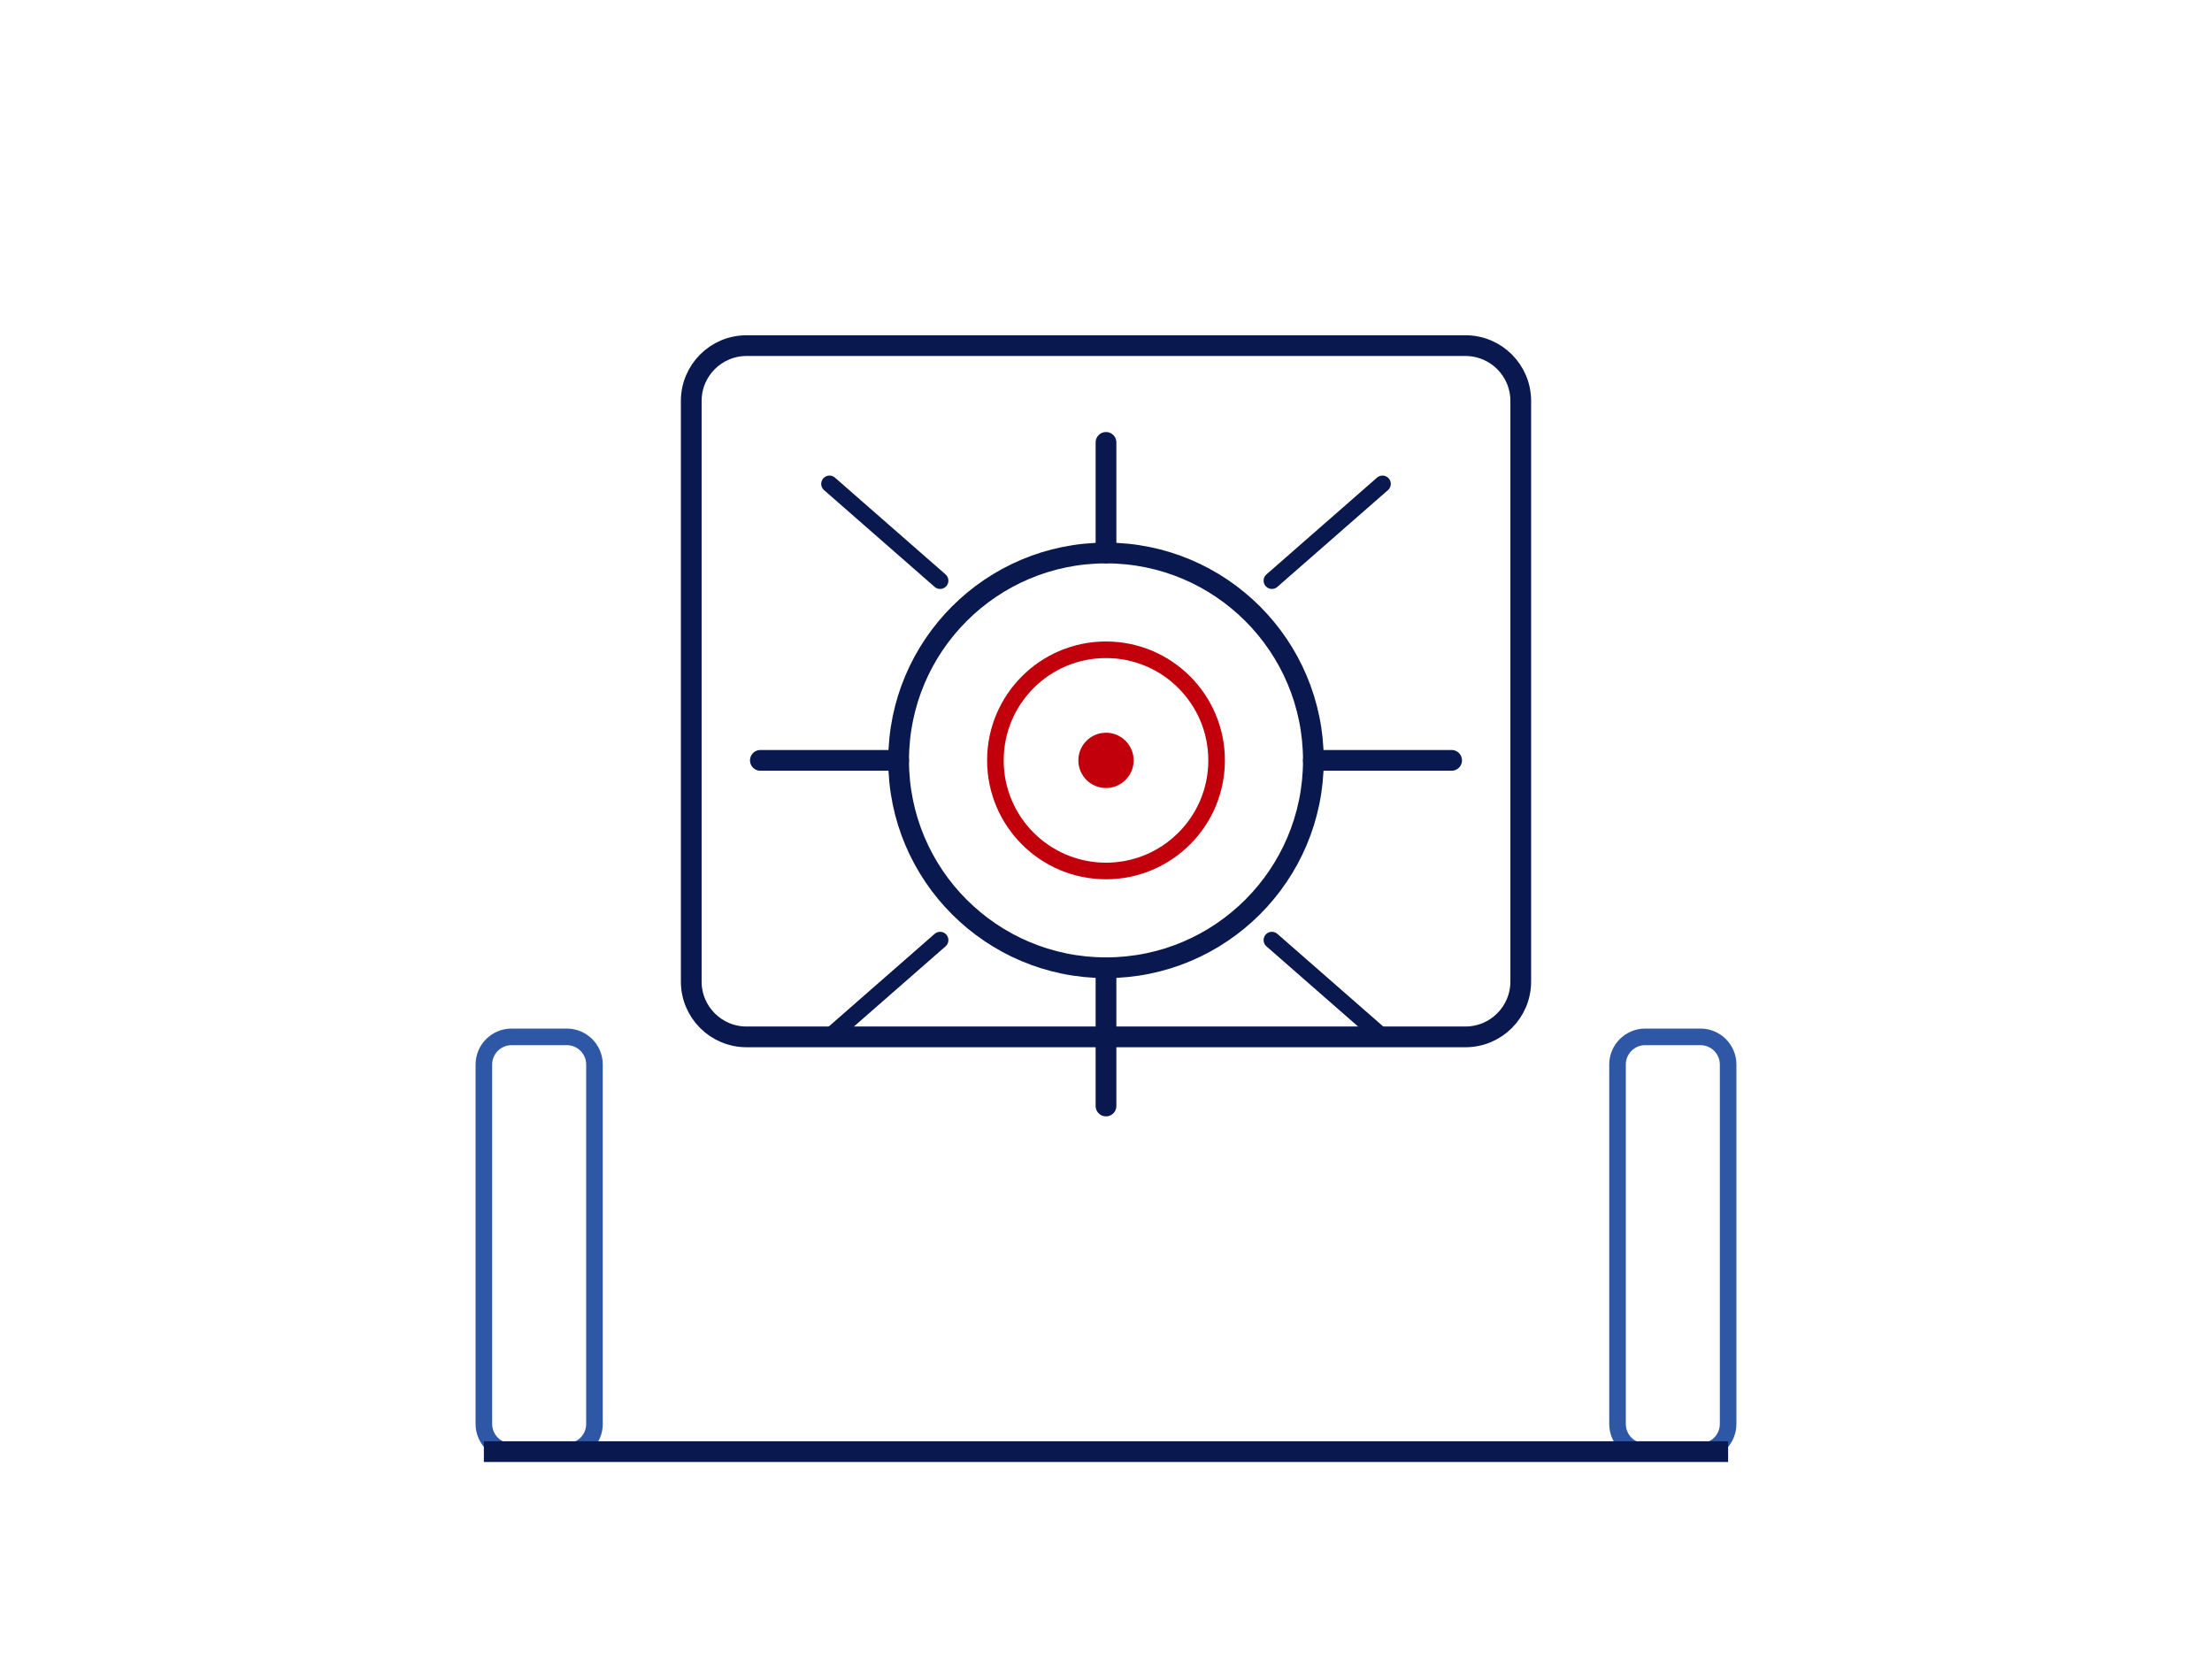
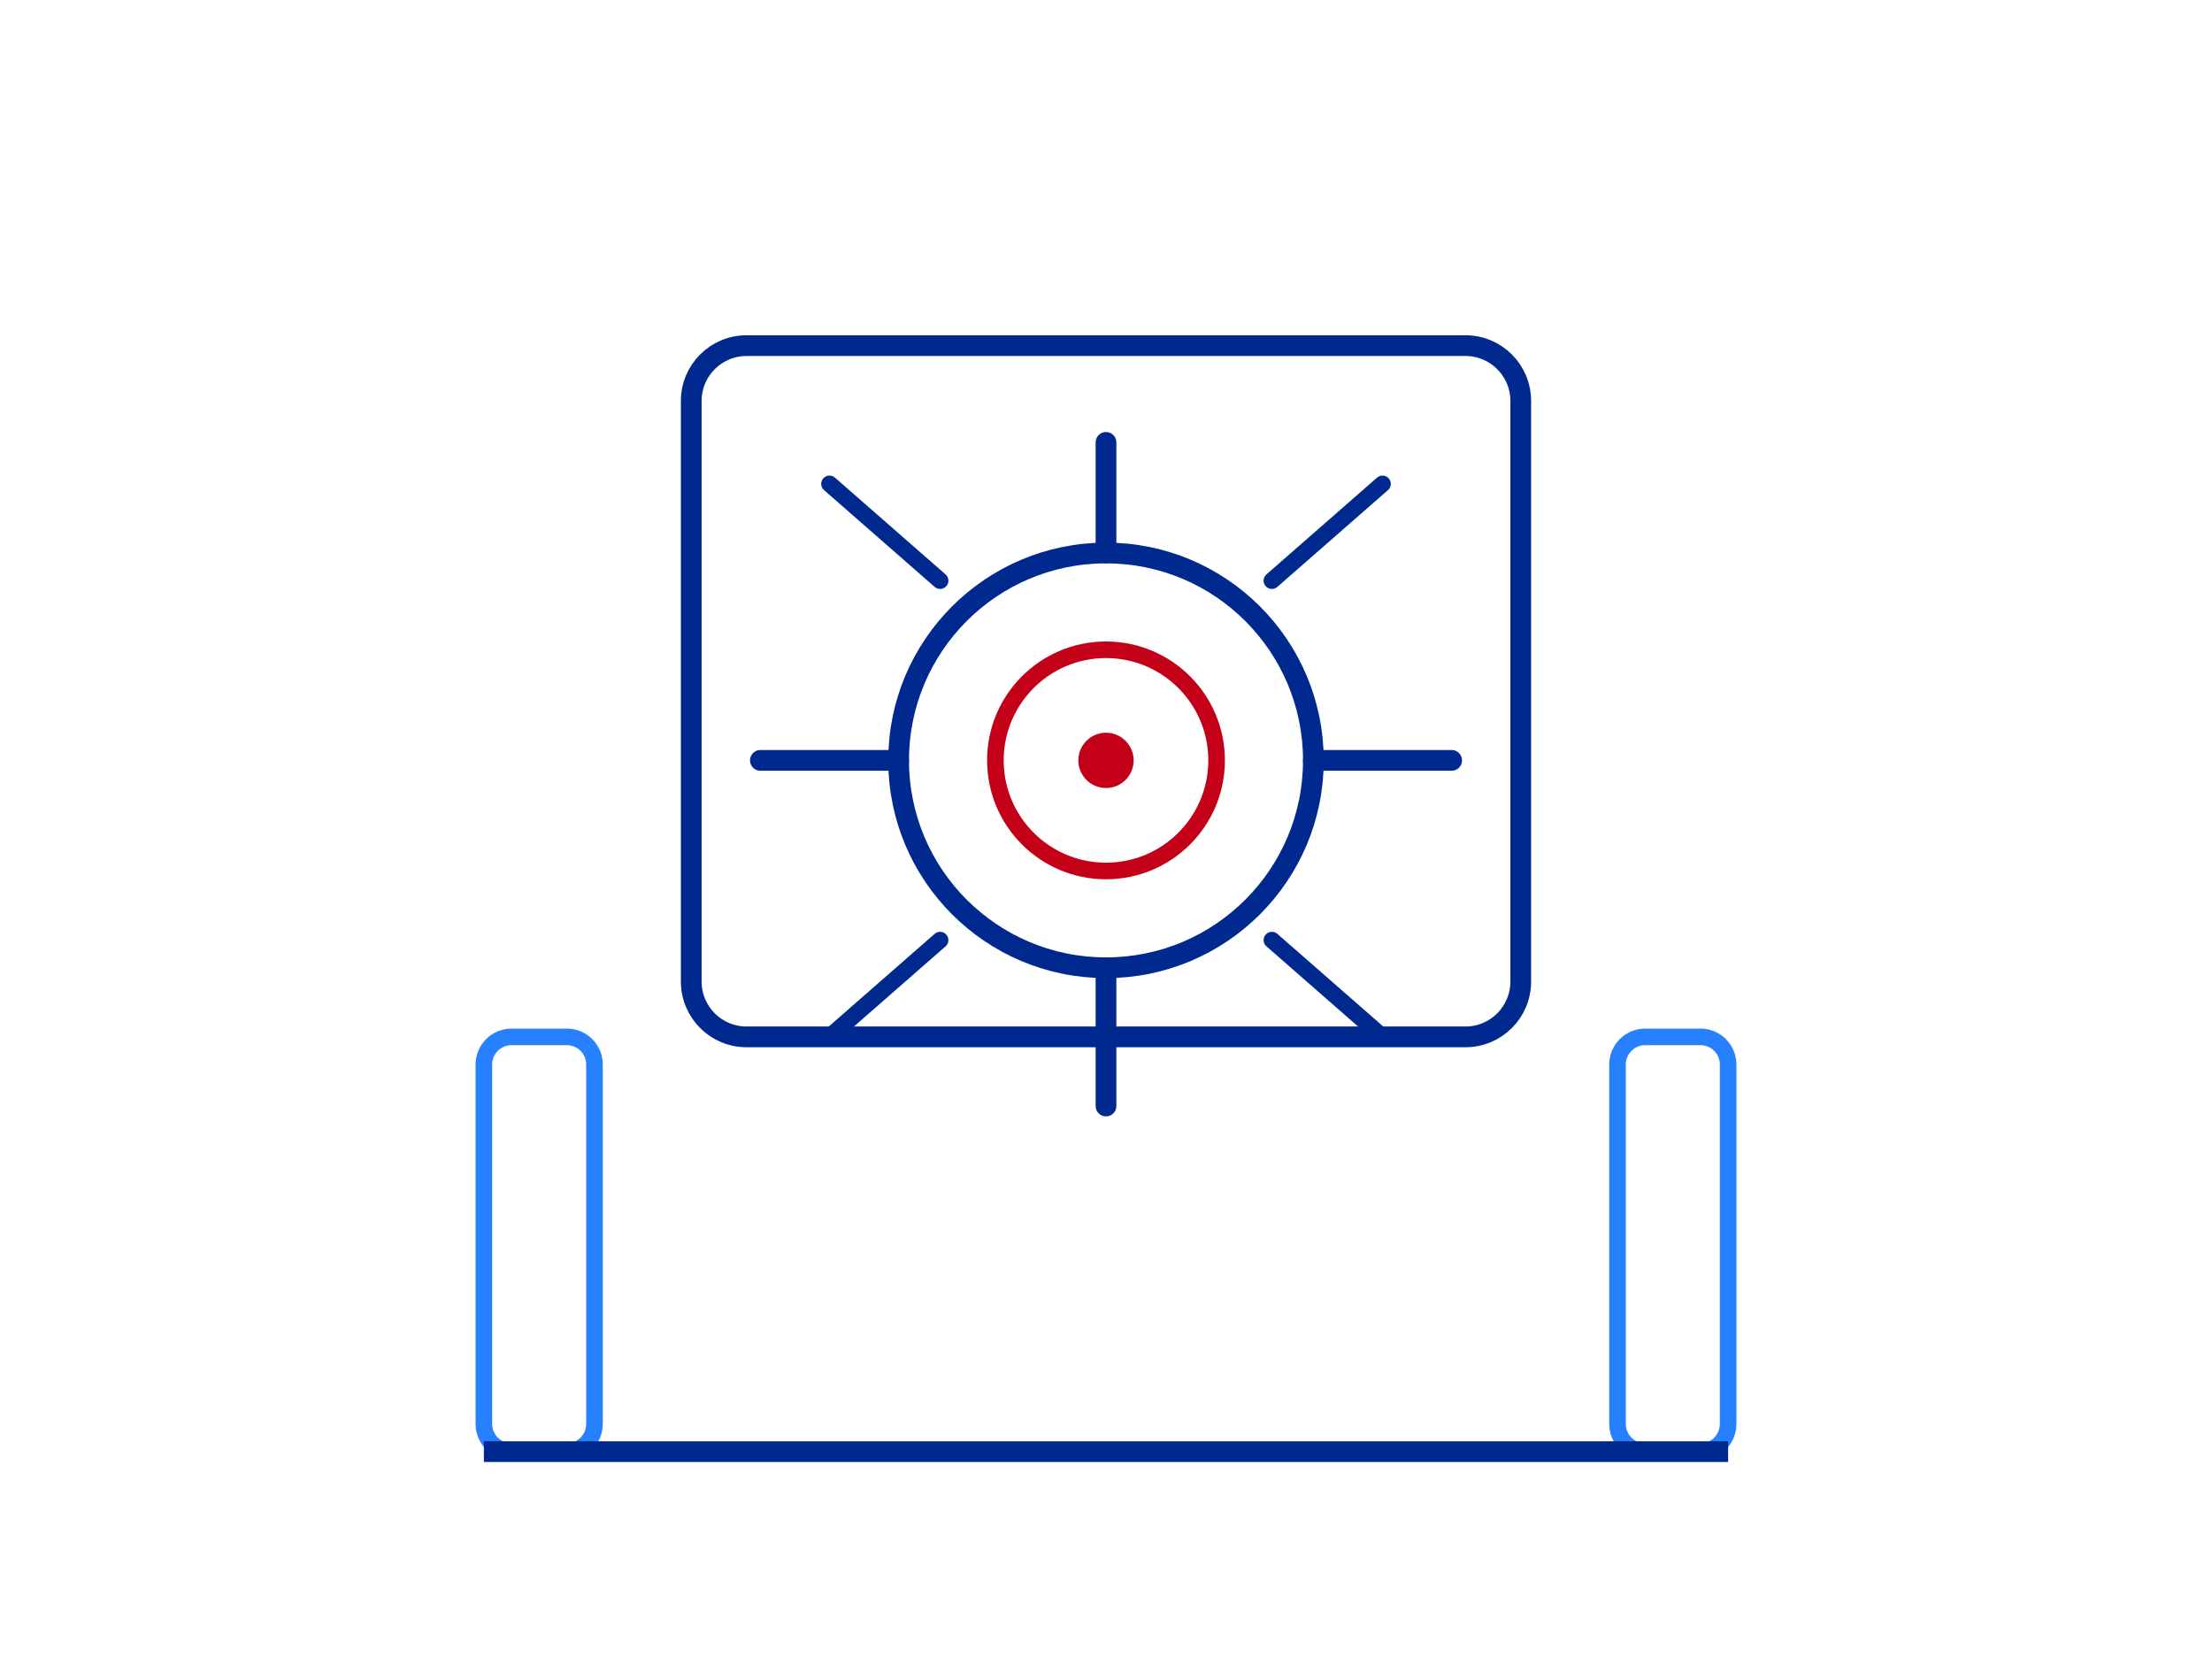
<svg xmlns="http://www.w3.org/2000/svg" viewBox="0 0 160 120" fill="none">
-   <rect x="50" y="25" width="60" height="50" rx="4" stroke="#091950" stroke-width="1.5" />
-   <circle cx="80" cy="55" r="15" stroke="#091950" stroke-width="1.5" />
-   <circle cx="80" cy="55" r="8" stroke="#c2000b" stroke-width="1.2" />
-   <circle cx="80" cy="55" r="2" fill="#c2000b" />
-   <line x1="80" y1="40" x2="80" y2="32" stroke="#091950" stroke-width="1.5" stroke-linecap="round" />
-   <line x1="80" y1="70" x2="80" y2="80" stroke="#091950" stroke-width="1.5" stroke-linecap="round" />
-   <line x1="65" y1="55" x2="55" y2="55" stroke="#091950" stroke-width="1.5" stroke-linecap="round" />
-   <line x1="95" y1="55" x2="105" y2="55" stroke="#091950" stroke-width="1.5" stroke-linecap="round" />
-   <line x1="68" y1="42" x2="60" y2="35" stroke="#091950" stroke-width="1.2" stroke-linecap="round" />
-   <line x1="92" y1="42" x2="100" y2="35" stroke="#091950" stroke-width="1.2" stroke-linecap="round" />
-   <line x1="68" y1="68" x2="60" y2="75" stroke="#091950" stroke-width="1.2" stroke-linecap="round" />
-   <line x1="92" y1="68" x2="100" y2="75" stroke="#091950" stroke-width="1.2" stroke-linecap="round" />
-   <rect x="35" y="75" width="8" height="30" rx="2" stroke="#2e58a6" stroke-width="1.2" />
-   <rect x="117" y="75" width="8" height="30" rx="2" stroke="#2e58a6" stroke-width="1.2" />
-   <line x1="35" y1="105" x2="125" y2="105" stroke="#091950" stroke-width="1.5" />
+   <rect x="50" y="25" width="60" height="50" rx="4" stroke="#00298f" stroke-width="1.5" />
+   <circle cx="80" cy="55" r="15" stroke="#00298f" stroke-width="1.5" />
+   <circle cx="80" cy="55" r="8" stroke="#c30017" stroke-width="1.2" />
+   <circle cx="80" cy="55" r="2" fill="#c30017" />
+   <line x1="80" y1="40" x2="80" y2="32" stroke="#00298f" stroke-width="1.5" stroke-linecap="round" />
+   <line x1="80" y1="70" x2="80" y2="80" stroke="#00298f" stroke-width="1.5" stroke-linecap="round" />
+   <line x1="65" y1="55" x2="55" y2="55" stroke="#00298f" stroke-width="1.5" stroke-linecap="round" />
+   <line x1="95" y1="55" x2="105" y2="55" stroke="#00298f" stroke-width="1.5" stroke-linecap="round" />
+   <line x1="68" y1="42" x2="60" y2="35" stroke="#00298f" stroke-width="1.2" stroke-linecap="round" />
+   <line x1="92" y1="42" x2="100" y2="35" stroke="#00298f" stroke-width="1.2" stroke-linecap="round" />
+   <line x1="68" y1="68" x2="60" y2="75" stroke="#00298f" stroke-width="1.2" stroke-linecap="round" />
+   <line x1="92" y1="68" x2="100" y2="75" stroke="#00298f" stroke-width="1.2" stroke-linecap="round" />
+   <rect x="35" y="75" width="8" height="30" rx="2" stroke="#2680ff" stroke-width="1.2" />
+   <rect x="117" y="75" width="8" height="30" rx="2" stroke="#2680ff" stroke-width="1.2" />
+   <line x1="35" y1="105" x2="125" y2="105" stroke="#00298f" stroke-width="1.5" />
</svg>
